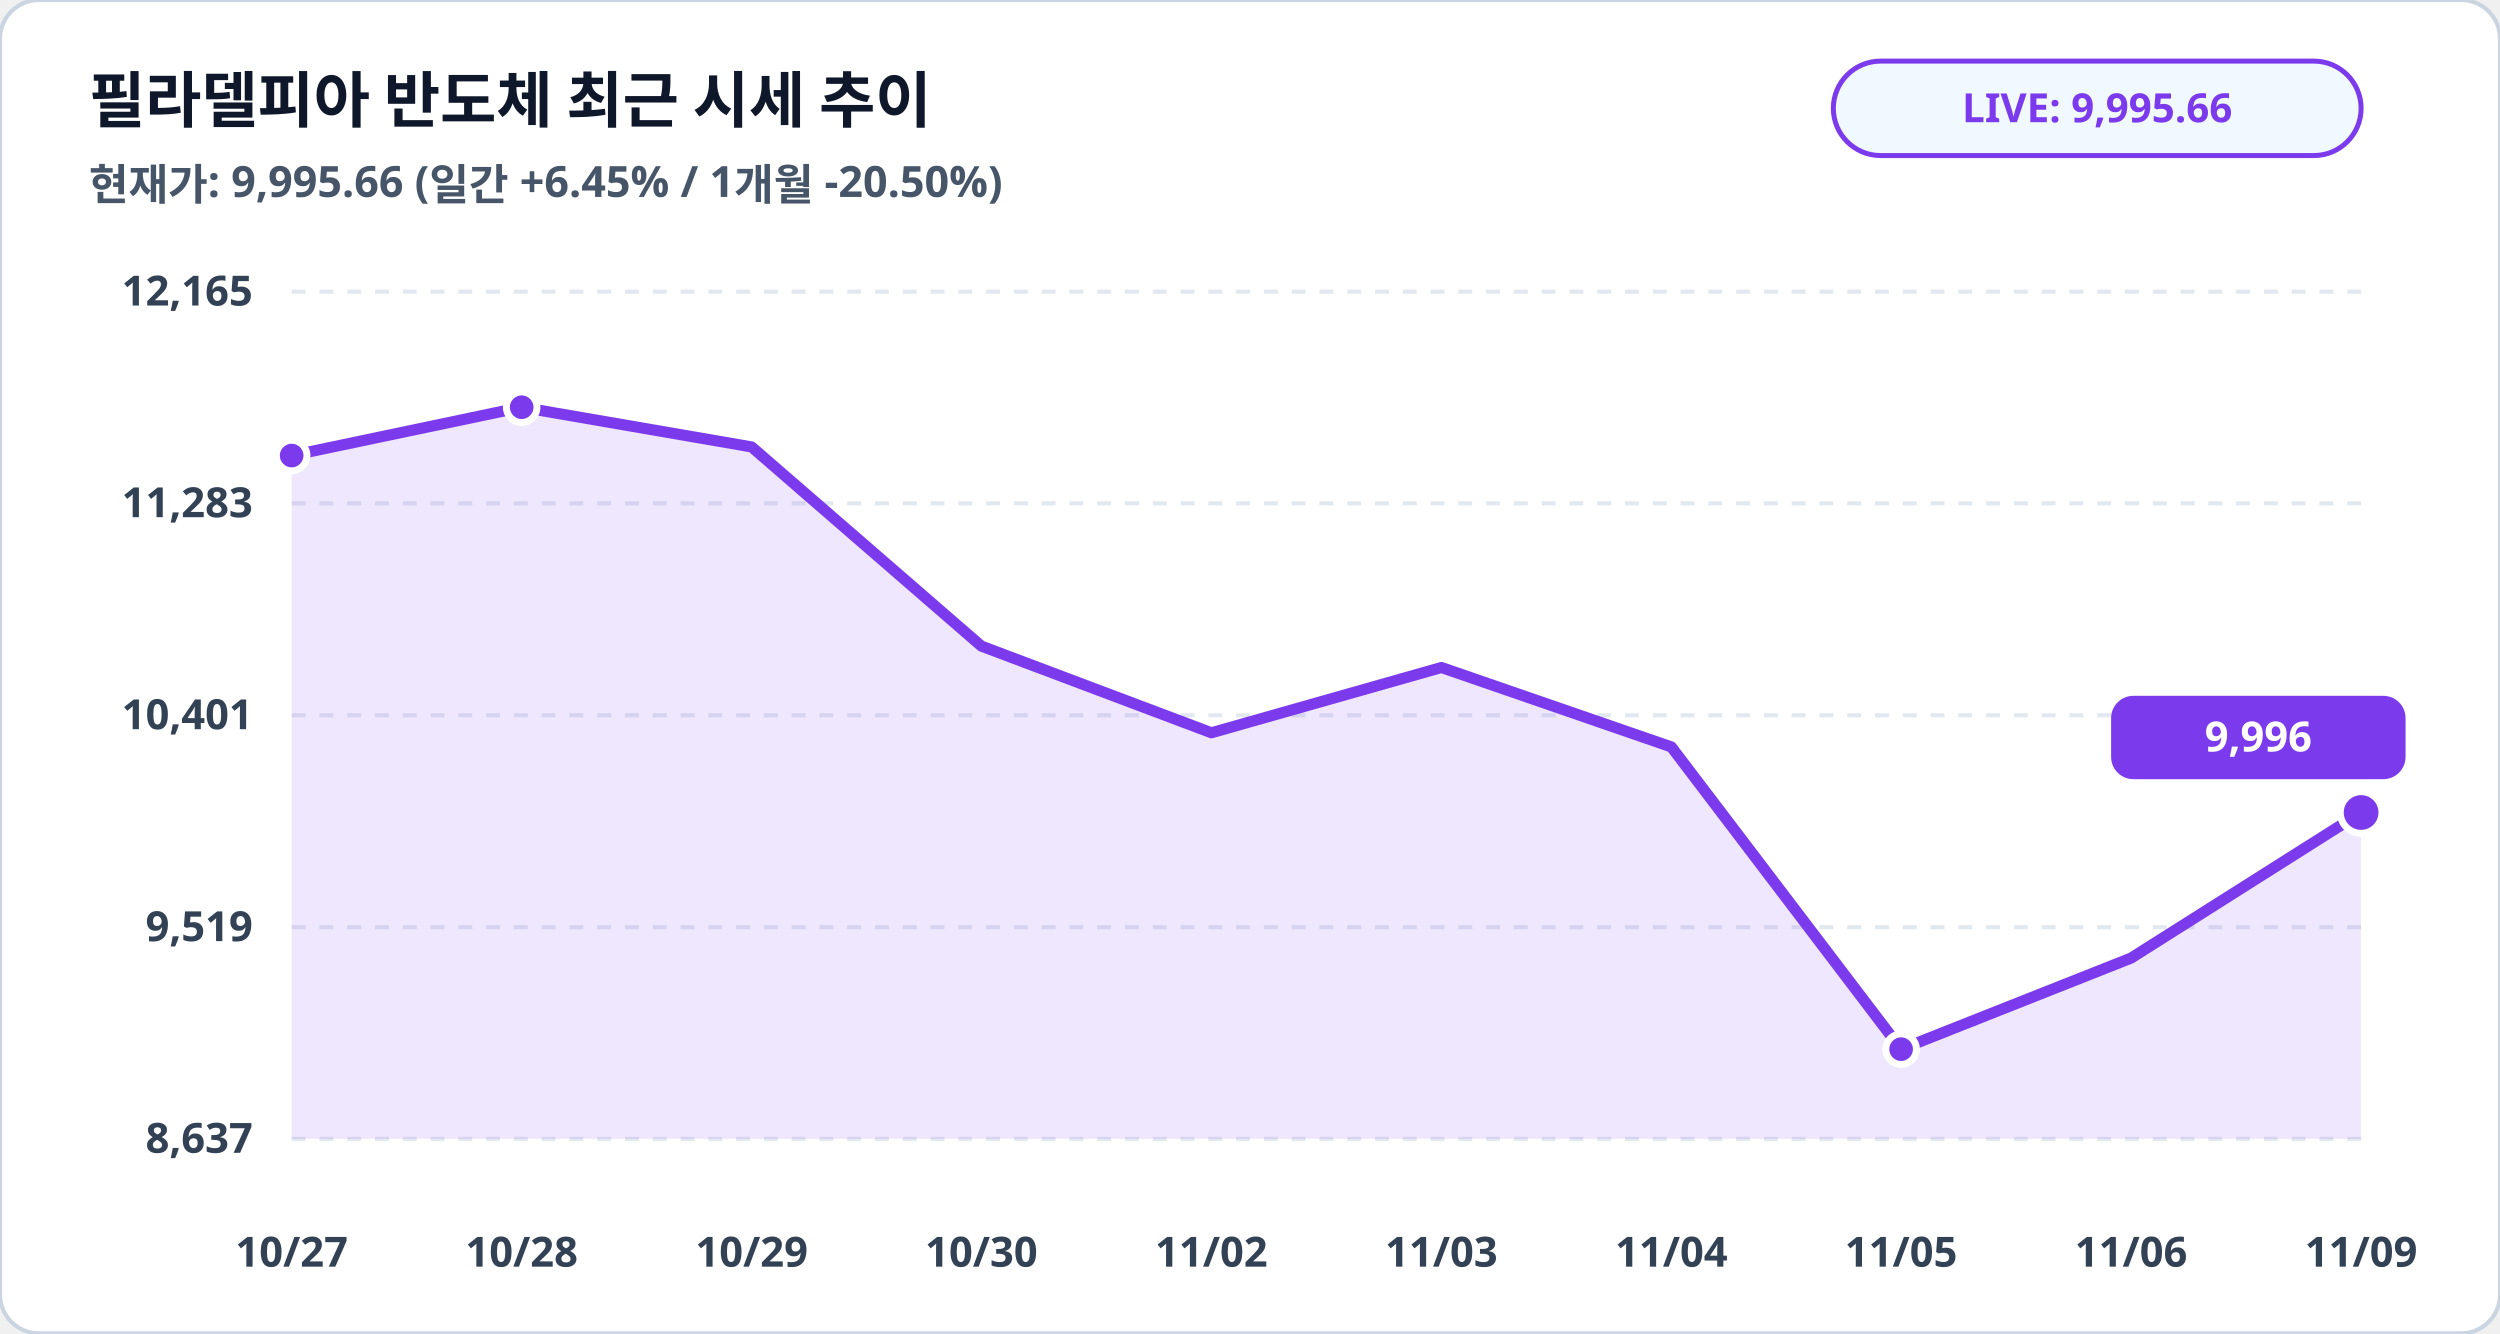
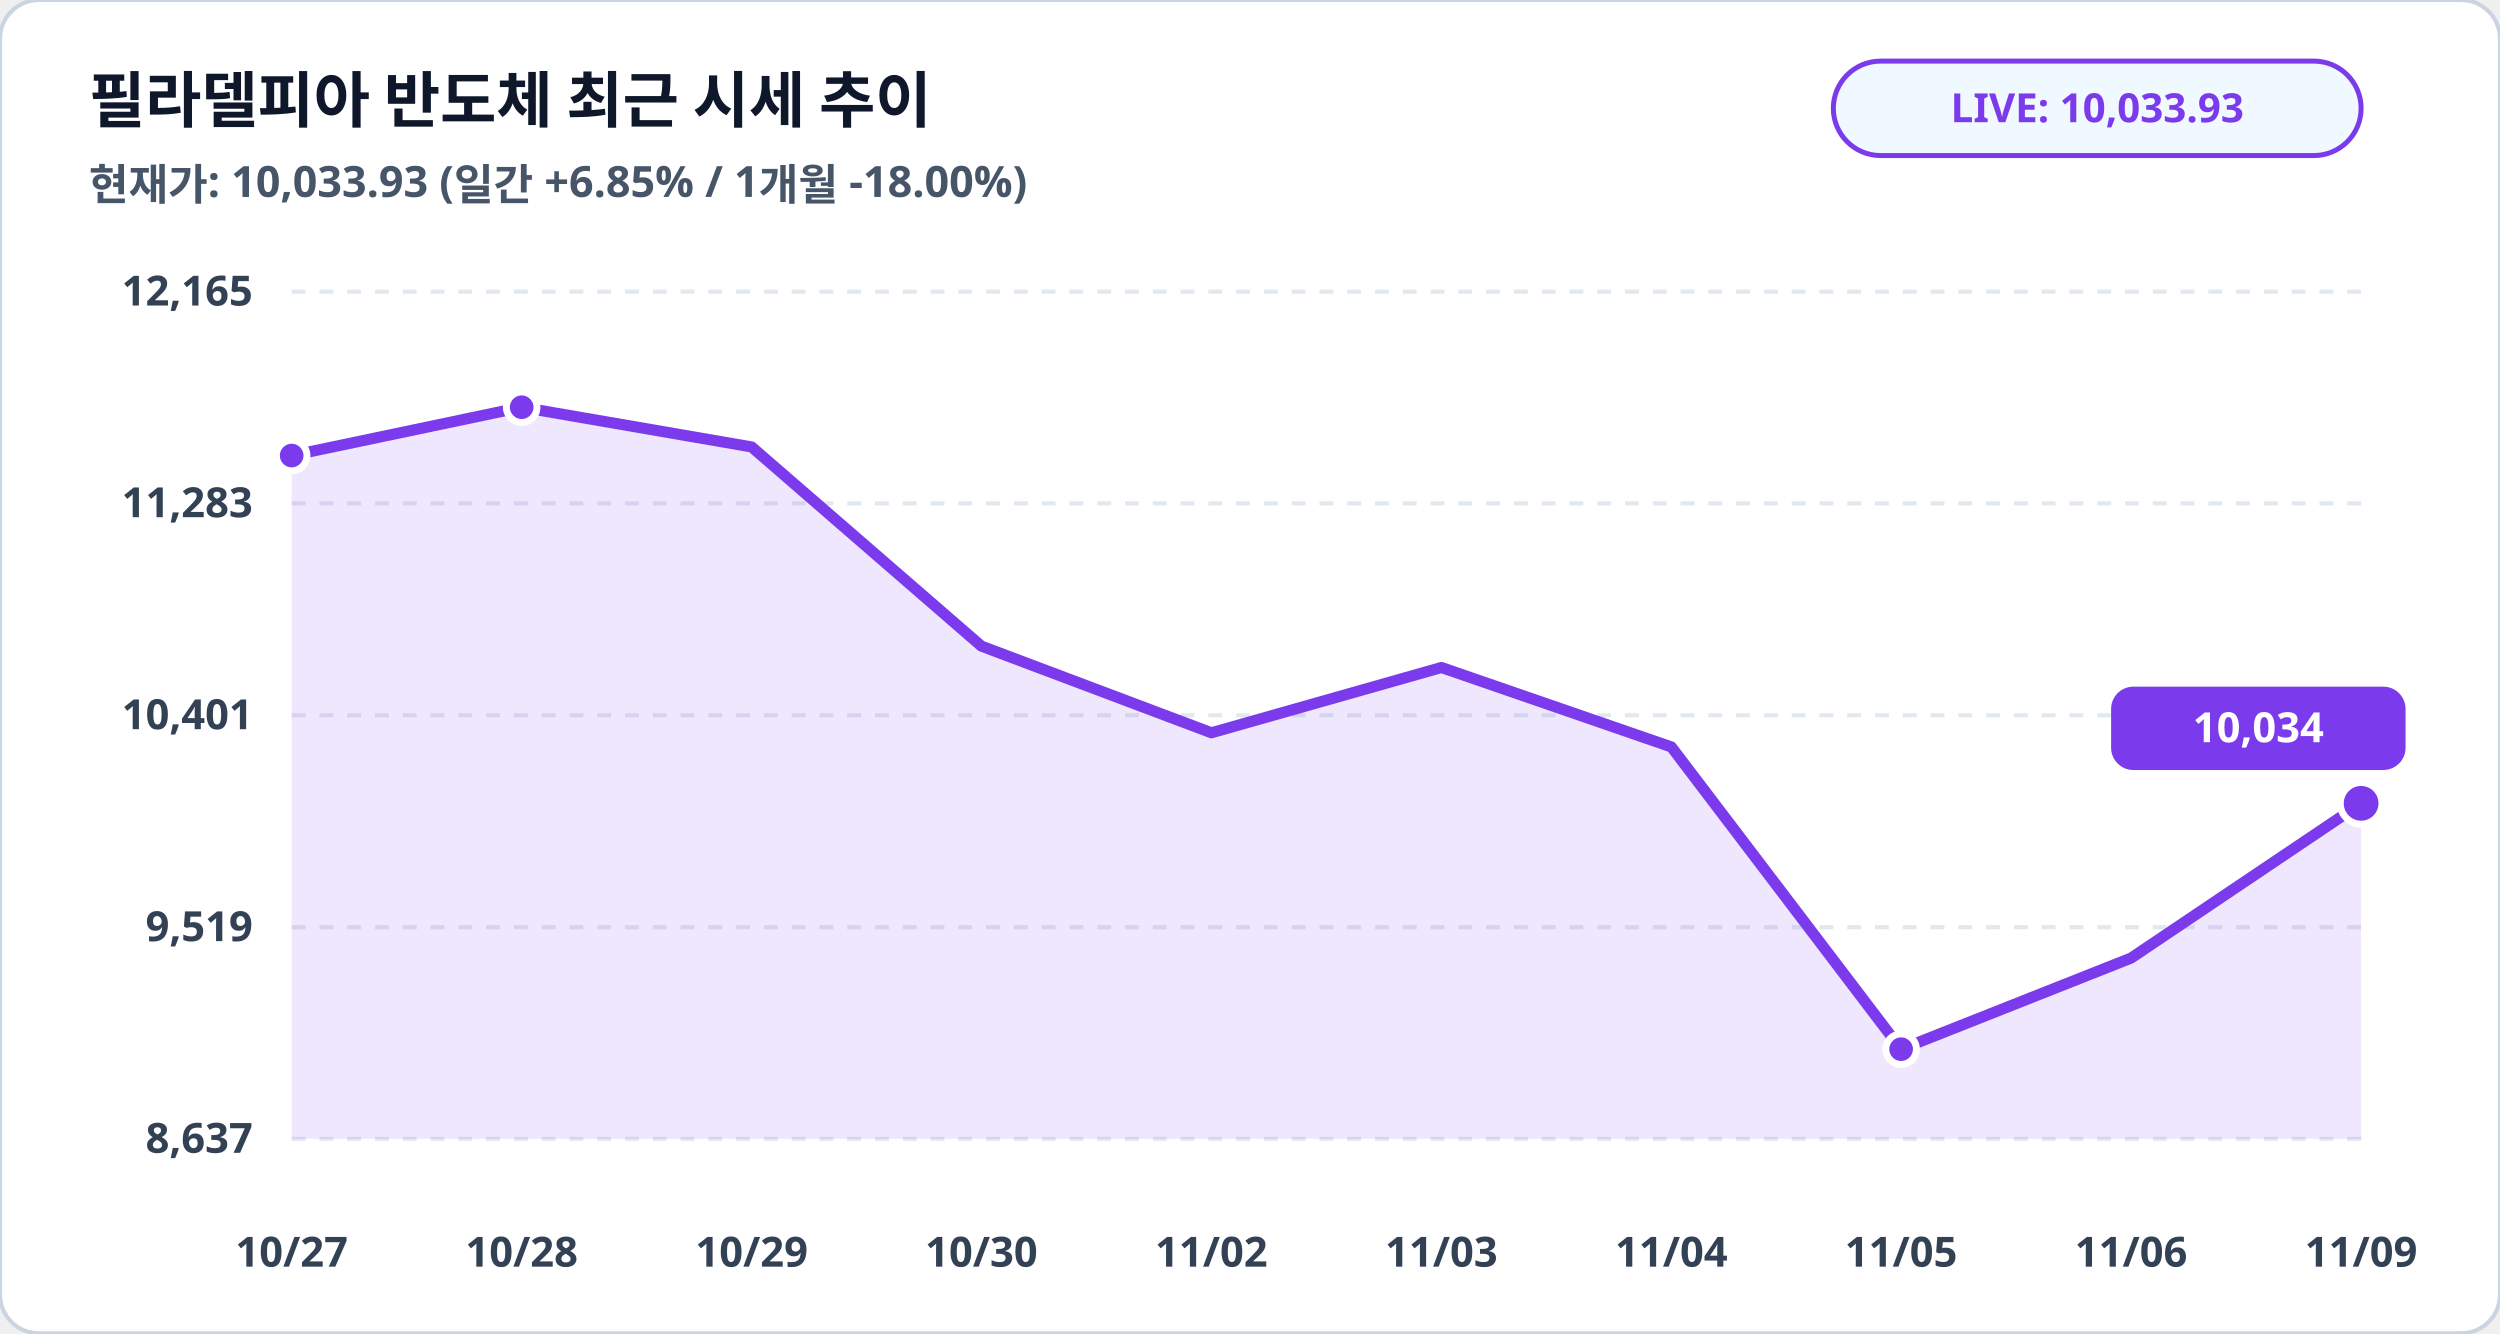
<svg xmlns="http://www.w3.org/2000/svg" viewBox="0 0 900 480" width="100%" height="100%">
  <rect width="900" height="480" rx="14" fill="#ffffff" stroke="#cbd5e1" stroke-width="1.5" />
  <text x="32" y="44" fill="#0f172a" font-family="Pretendard, sans-serif" font-size="22" font-weight="900">필라델피아 반도체 최근 시세 추이</text>
-   <text x="32" y="72" fill="#475569" font-family="Pretendard, sans-serif" font-size="15.5" font-weight="600">현재가: 9,995.66 (일간 +6.45% / 1개월 -20.50%)</text>
+   <text x="32" y="72" fill="#475569" font-family="Pretendard, sans-serif" font-size="15.5" font-weight="600">현재가: 10,033.93 (일간 +6.85% / 1개월 -18.00%)</text>
  <rect x="660" y="22" width="190" height="34" rx="17" fill="#f0f9ff" stroke="#7c3aed" stroke-width="1.8" />
-   <text x="755" y="44" fill="#7c3aed" font-family="Pretendard, sans-serif" font-size="14.5" font-weight="800" text-anchor="middle">LIVE: 9,995.66</text>
+   <text x="755" y="44" fill="#7c3aed" font-family="Pretendard, sans-serif" font-size="14.5" font-weight="800" text-anchor="middle">LIVE: 10,033.93</text>
  <line x1="105" y1="105.0" x2="850" y2="105.0" stroke="#e2e8f0" stroke-width="1.5" stroke-dasharray="5,5" />
  <text x="91" y="110.0" fill="#334155" font-family="Pretendard, sans-serif" font-size="15" font-weight="700" text-anchor="end">12,165</text>
  <line x1="105" y1="181.2" x2="850" y2="181.2" stroke="#e2e8f0" stroke-width="1.5" stroke-dasharray="5,5" />
  <text x="91" y="186.2" fill="#334155" font-family="Pretendard, sans-serif" font-size="15" font-weight="700" text-anchor="end">11,283</text>
  <line x1="105" y1="257.5" x2="850" y2="257.5" stroke="#e2e8f0" stroke-width="1.5" stroke-dasharray="5,5" />
  <text x="91" y="262.5" fill="#334155" font-family="Pretendard, sans-serif" font-size="15" font-weight="700" text-anchor="end">10,401</text>
  <line x1="105" y1="333.8" x2="850" y2="333.8" stroke="#e2e8f0" stroke-width="1.5" stroke-dasharray="5,5" />
  <text x="91" y="338.8" fill="#334155" font-family="Pretendard, sans-serif" font-size="15" font-weight="700" text-anchor="end">9,519</text>
  <line x1="105" y1="410.0" x2="850" y2="410.0" stroke="#e2e8f0" stroke-width="1.5" stroke-dasharray="5,5" />
  <text x="91" y="415.0" fill="#334155" font-family="Pretendard, sans-serif" font-size="15" font-weight="700" text-anchor="end">8,637</text>
-   <polygon points="105.0,410.0 105.0,164.0 187.8,146.6 270.6,160.9 353.3,232.6 436.1,263.8 518.9,240.3 601.7,268.9 684.4,377.7 767.2,344.9 850.0,292.5 850.0,410.0" fill="#7c3aed" fill-opacity="0.12" />
-   <polyline fill="none" stroke="#7c3aed" stroke-width="4" stroke-linecap="round" stroke-linejoin="round" points="105.0,164.0 187.8,146.6 270.6,160.9 353.3,232.6 436.1,263.8 518.9,240.3 601.7,268.9 684.4,377.7 767.2,344.9 850.0,292.5" />
+   <polygon points="105.0,410.0 105.0,164.0 187.8,146.6 270.6,160.9 353.3,232.6 436.1,263.8 518.9,240.3 601.7,268.9 684.4,377.7 767.2,344.9 850.0,289.2 850.0,410.0" fill="#7c3aed" fill-opacity="0.12" />
+   <polyline fill="none" stroke="#7c3aed" stroke-width="4" stroke-linecap="round" stroke-linejoin="round" points="105.0,164.0 187.8,146.6 270.6,160.9 353.3,232.6 436.1,263.8 518.9,240.3 601.7,268.9 684.4,377.7 767.2,344.9 850.0,289.2" />
  <circle cx="105.0" cy="164.0" r="5.5" fill="#7c3aed" stroke="#ffffff" stroke-width="2.5" />
  <circle cx="187.8" cy="146.6" r="5.5" fill="#7c3aed" stroke="#ffffff" stroke-width="2.5" />
  <circle cx="684.4" cy="377.7" r="5.5" fill="#7c3aed" stroke="#ffffff" stroke-width="2.5" />
-   <circle cx="850.0" cy="292.5" r="7.5" fill="#7c3aed" stroke="#ffffff" stroke-width="2.5" />
-   <rect x="760.0" y="250.5" width="106" height="30" rx="8" fill="#7c3aed" />
-   <text x="813.0" y="270.5" fill="#ffffff" font-family="Pretendard, sans-serif" font-size="15" font-weight="800" text-anchor="middle">9,996</text>
+   <circle cx="850.0" cy="289.2" r="7.5" fill="#7c3aed" stroke="#ffffff" stroke-width="2.5" />
+   <rect x="760.0" y="247.2" width="106" height="30" rx="8" fill="#7c3aed" />
+   <text x="813.0" y="267.2" fill="#ffffff" font-family="Pretendard, sans-serif" font-size="15" font-weight="800" text-anchor="middle">10,034</text>
  <text x="105.0" y="456" fill="#334155" font-family="Pretendard, sans-serif" font-size="15" font-weight="700" text-anchor="middle">10/27</text>
  <text x="187.8" y="456" fill="#334155" font-family="Pretendard, sans-serif" font-size="15" font-weight="700" text-anchor="middle">10/28</text>
  <text x="270.6" y="456" fill="#334155" font-family="Pretendard, sans-serif" font-size="15" font-weight="700" text-anchor="middle">10/29</text>
  <text x="353.3" y="456" fill="#334155" font-family="Pretendard, sans-serif" font-size="15" font-weight="700" text-anchor="middle">10/30</text>
  <text x="436.1" y="456" fill="#334155" font-family="Pretendard, sans-serif" font-size="15" font-weight="700" text-anchor="middle">11/02</text>
  <text x="518.9" y="456" fill="#334155" font-family="Pretendard, sans-serif" font-size="15" font-weight="700" text-anchor="middle">11/03</text>
  <text x="601.7" y="456" fill="#334155" font-family="Pretendard, sans-serif" font-size="15" font-weight="700" text-anchor="middle">11/04</text>
  <text x="684.4" y="456" fill="#334155" font-family="Pretendard, sans-serif" font-size="15" font-weight="700" text-anchor="middle">11/05</text>
  <text x="767.2" y="456" fill="#334155" font-family="Pretendard, sans-serif" font-size="15" font-weight="700" text-anchor="middle">11/06</text>
  <text x="850.0" y="456" fill="#334155" font-family="Pretendard, sans-serif" font-size="15" font-weight="700" text-anchor="middle">11/09</text>
</svg>
